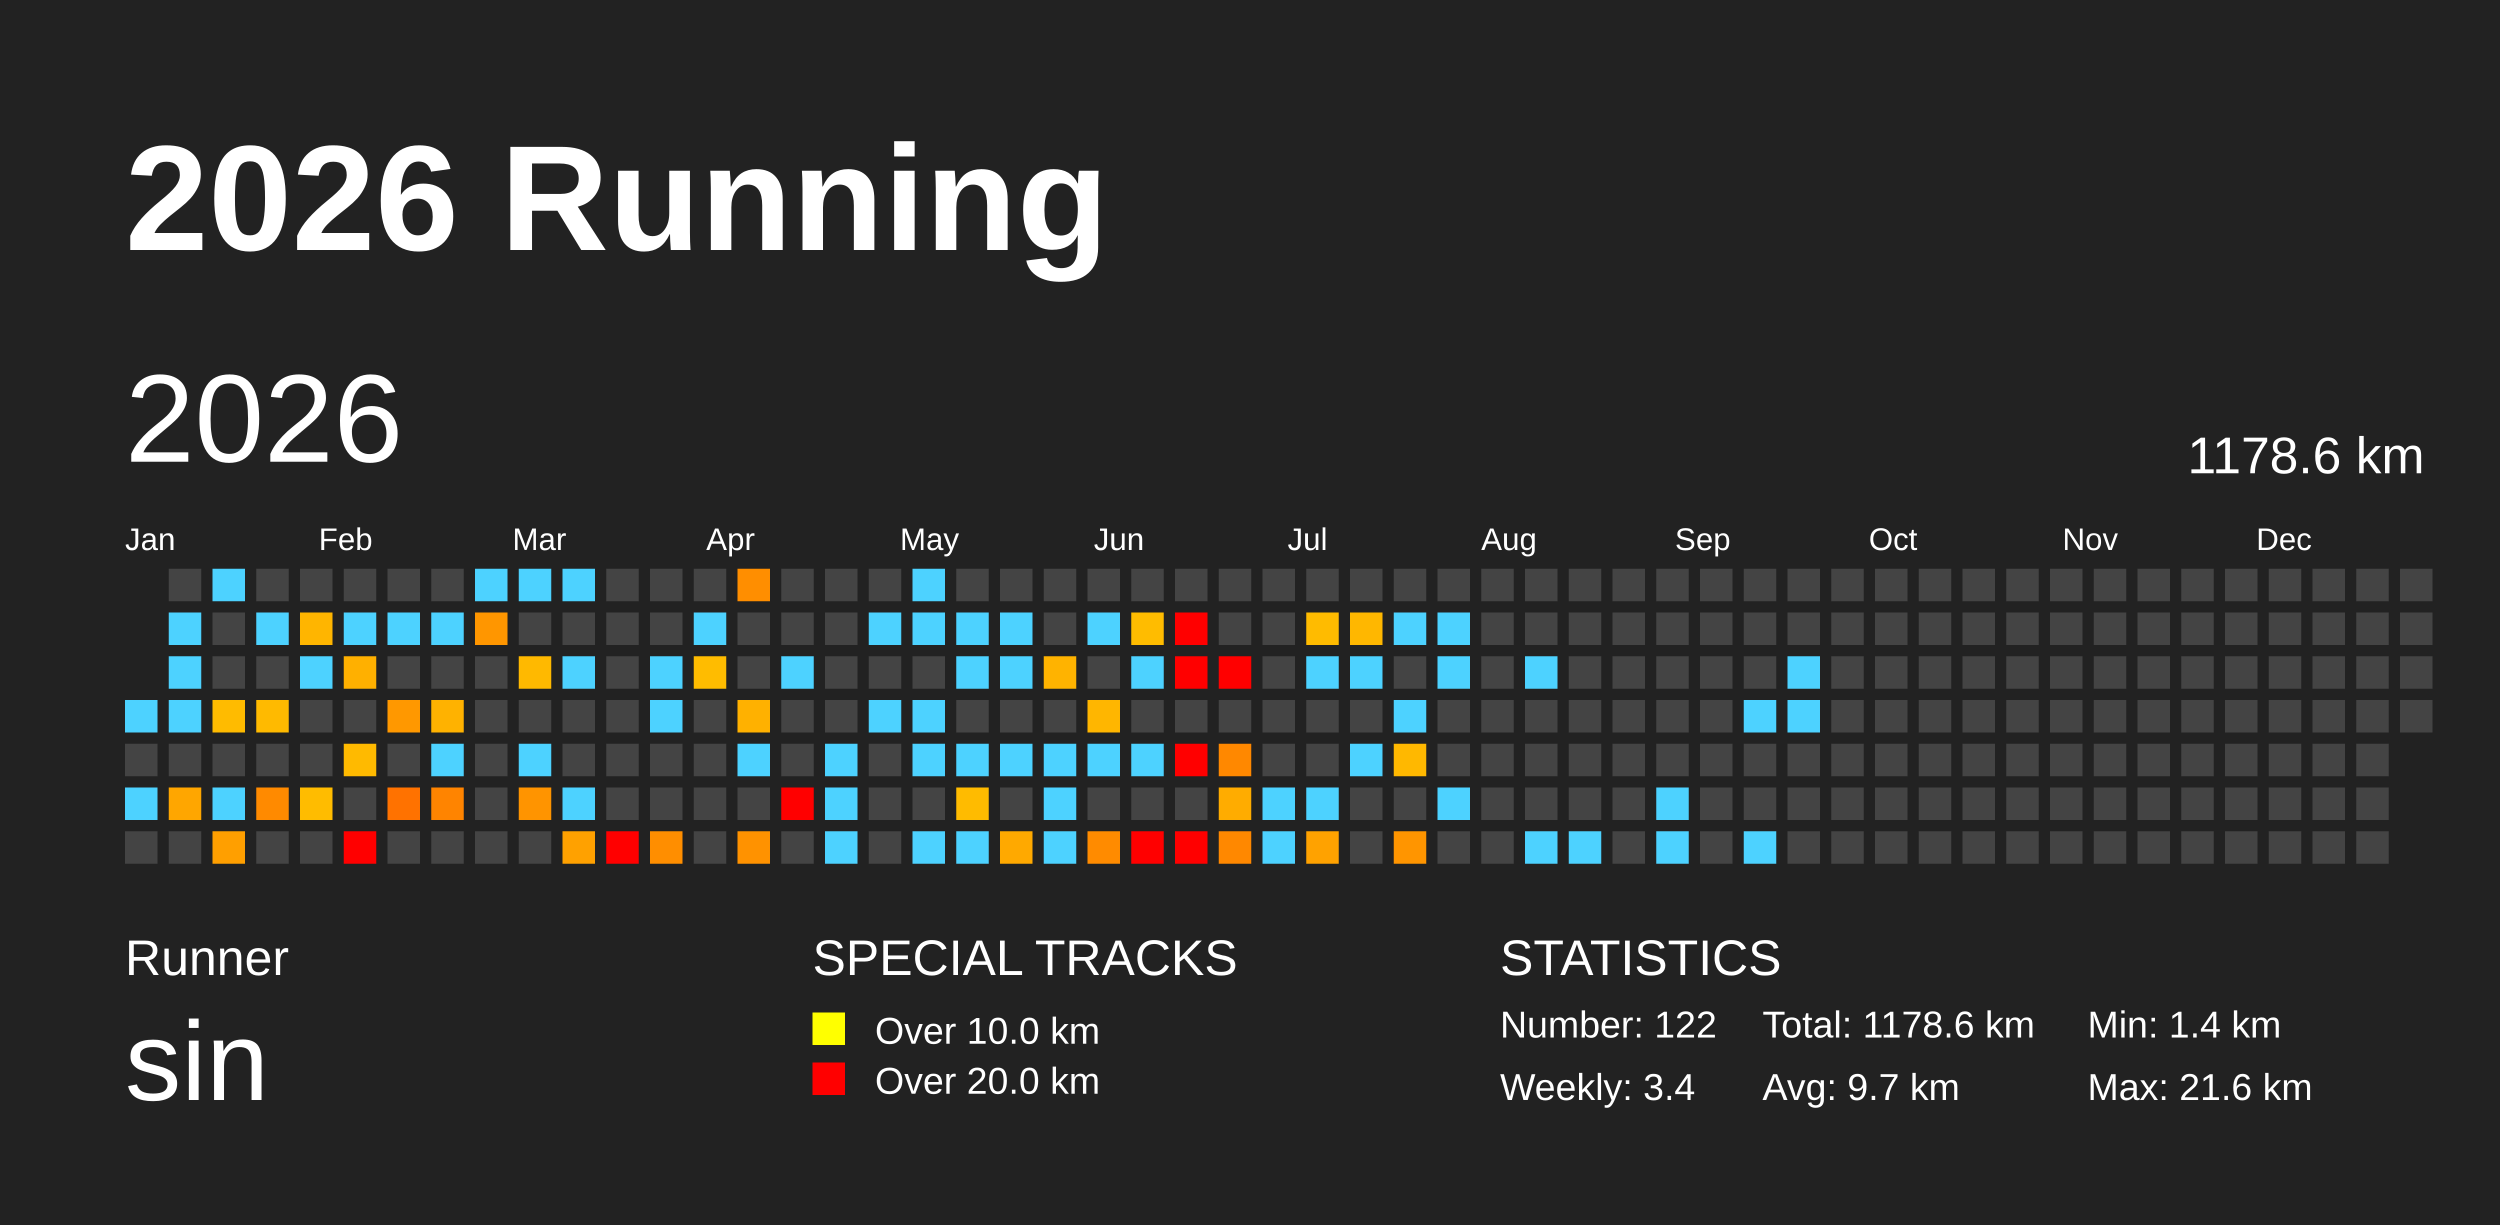
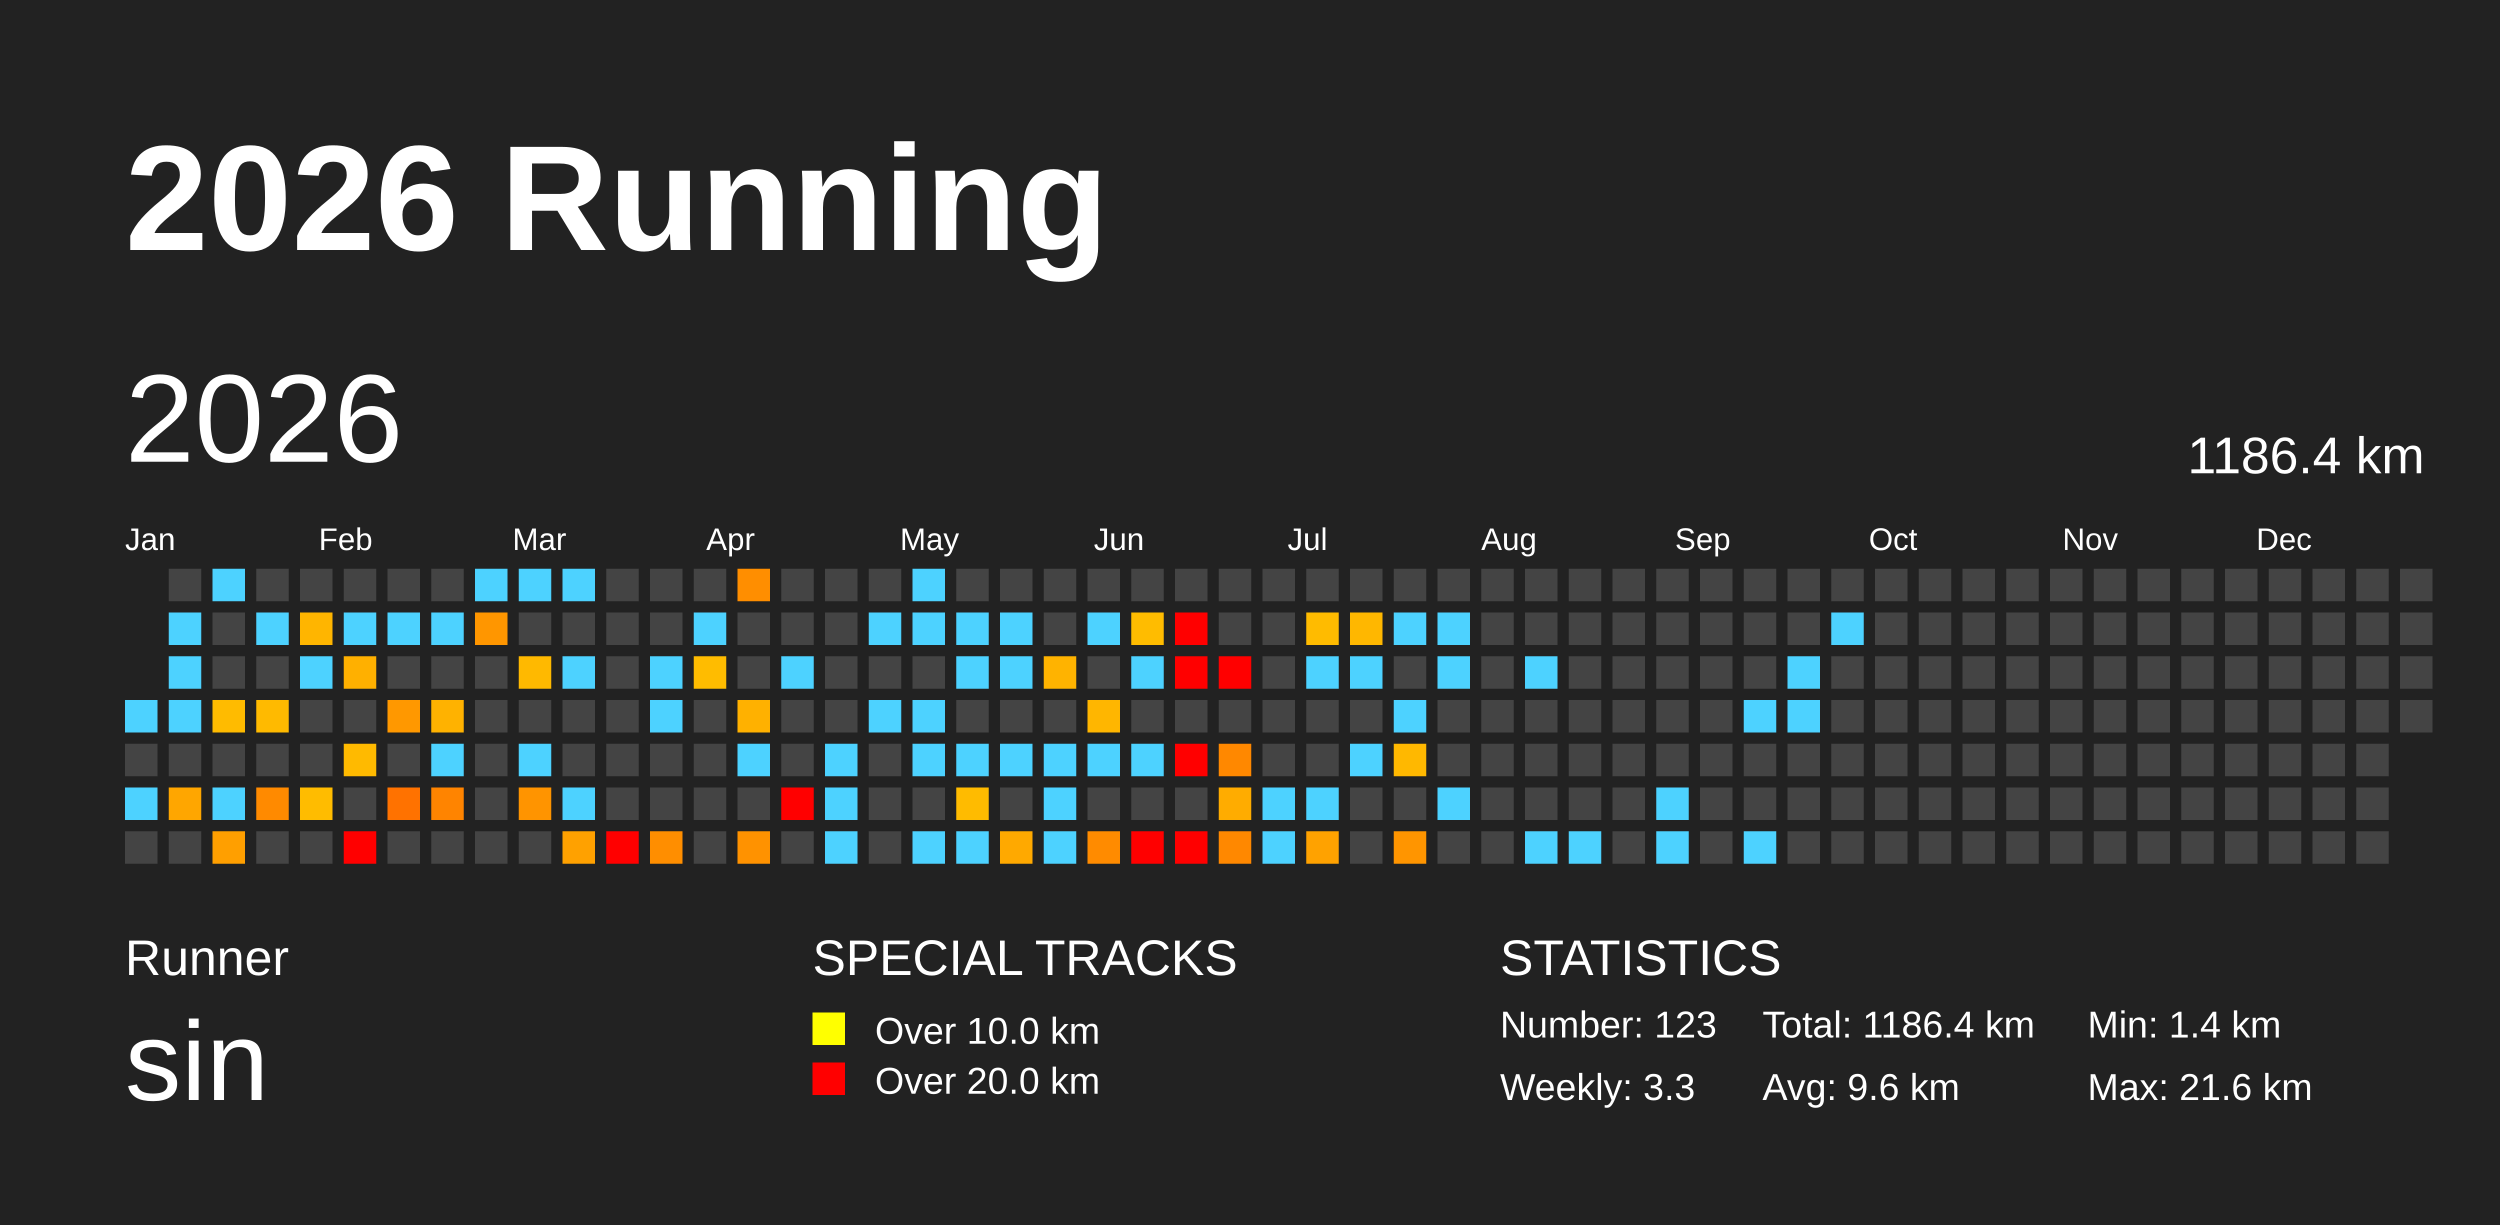
<svg xmlns="http://www.w3.org/2000/svg" baseProfile="full" height="98mm" version="1.1" viewBox="0,0,200,98" width="200mm">
  <defs />
  <rect fill="#222222" height="98" width="200" x="0" y="0" />
  <text fill="#FFFFFF" style="font-size:12px; font-family:Arial; font-weight:bold;" x="10" y="20">2026 Running</text>
  <text fill="#FFFFFF" style="font-size:4px; font-family:Arial" x="10" y="78">Runner</text>
  <text fill="#FFFFFF" style="font-size:9px; font-family:Arial" x="10" y="88">sin</text>
  <text fill="#FFFFFF" style="font-size:4px; font-family:Arial" x="65" y="78">SPECIAL TRACKS</text>
  <rect fill="yellow" height="2.6" width="2.6" x="65" y="81" />
  <text fill="#FFFFFF" style="font-size:3px; font-family:Arial" x="70" y="83.5">Over 10.0 km</text>
  <rect fill="red" height="2.6" width="2.6" x="65" y="85" />
  <text fill="#FFFFFF" style="font-size:3px; font-family:Arial" x="70" y="87.5">Over 20.0 km</text>
  <text fill="#FFFFFF" style="font-size:4px; font-family:Arial" x="120" y="78">STATISTICS</text>
-   <text fill="#FFFFFF" style="font-size:3px; font-family:Arial" x="120" y="83">Number: 122</text>
-   <text fill="#FFFFFF" style="font-size:3px; font-family:Arial" x="120" y="88">Weekly: 3.4</text>
-   <text fill="#FFFFFF" style="font-size:3px; font-family:Arial" x="141" y="83">Total: 1178.6 km</text>
-   <text fill="#FFFFFF" style="font-size:3px; font-family:Arial" x="141" y="88">Avg: 9.7 km</text>
+   <text fill="#FFFFFF" style="font-size:3px; font-family:Arial" x="120" y="83">Number: 123</text>
+   <text fill="#FFFFFF" style="font-size:3px; font-family:Arial" x="120" y="88">Weekly: 3.3</text>
+   <text fill="#FFFFFF" style="font-size:3px; font-family:Arial" x="141" y="83">Total: 1186.4 km</text>
+   <text fill="#FFFFFF" style="font-size:3px; font-family:Arial" x="141" y="88">Avg: 9.6 km</text>
  <text fill="#FFFFFF" style="font-size:3px; font-family:Arial" x="167" y="83">Min: 1.4 km</text>
  <text fill="#FFFFFF" style="font-size:3px; font-family:Arial" x="167" y="88">Max: 21.6 km</text>
  <text dominant-baseline="hanging" fill="#FFFFFF" style="font-size:10.0px; font-family:Arial;" x="10" y="30">2026</text>
-   <text dominant-baseline="hanging" fill="#FFFFFF" style="font-size:4.125px; font-family:Arial;" x="175" y="35">1178.6 km</text>
+   <text dominant-baseline="hanging" fill="#FFFFFF" style="font-size:4.125px; font-family:Arial;" x="175" y="35">1186.4 km</text>
  <text fill="#FFFFFF" style="font-size:2.5px; font-family:Arial" x="10.0" y="44">Jan</text>
  <text fill="#FFFFFF" style="font-size:2.5px; font-family:Arial" x="25.5" y="44">Feb</text>
  <text fill="#FFFFFF" style="font-size:2.5px; font-family:Arial" x="41.0" y="44">Mar</text>
  <text fill="#FFFFFF" style="font-size:2.5px; font-family:Arial" x="56.5" y="44">Apr</text>
  <text fill="#FFFFFF" style="font-size:2.5px; font-family:Arial" x="72.0" y="44">May</text>
  <text fill="#FFFFFF" style="font-size:2.5px; font-family:Arial" x="87.5" y="44">Jun</text>
  <text fill="#FFFFFF" style="font-size:2.5px; font-family:Arial" x="103.0" y="44">Jul</text>
  <text fill="#FFFFFF" style="font-size:2.5px; font-family:Arial" x="118.5" y="44">Aug</text>
  <text fill="#FFFFFF" style="font-size:2.5px; font-family:Arial" x="134.0" y="44">Sep</text>
  <text fill="#FFFFFF" style="font-size:2.5px; font-family:Arial" x="149.5" y="44">Oct</text>
  <text fill="#FFFFFF" style="font-size:2.5px; font-family:Arial" x="165.0" y="44">Nov</text>
  <text fill="#FFFFFF" style="font-size:2.5px; font-family:Arial" x="180.5" y="44">Dec</text>
  <rect fill="#4dd2ff" height="2.6" width="2.6" x="10.0" y="56.0" />
  <rect fill="#444444" height="2.6" width="2.6" x="10.0" y="59.5" />
  <rect fill="#4dd2ff" height="2.6" width="2.6" x="10.0" y="63.0" />
  <rect fill="#444444" height="2.6" width="2.6" x="10.0" y="66.5" />
  <rect fill="#444444" height="2.6" width="2.6" x="13.5" y="45.5" />
  <rect fill="#4dd2ff" height="2.6" width="2.6" x="13.5" y="49.0" />
  <rect fill="#4dd2ff" height="2.6" width="2.6" x="13.5" y="52.5" />
  <rect fill="#4dd2ff" height="2.6" width="2.6" x="13.5" y="56.0" />
  <rect fill="#444444" height="2.6" width="2.6" x="13.5" y="59.5" />
  <rect fill="#ffa600" height="2.6" width="2.6" x="13.5" y="63.0" />
  <rect fill="#444444" height="2.6" width="2.6" x="13.5" y="66.5" />
  <rect fill="#4dd2ff" height="2.6" width="2.6" x="17.0" y="45.5" />
  <rect fill="#444444" height="2.6" width="2.6" x="17.0" y="49.0" />
  <rect fill="#444444" height="2.6" width="2.6" x="17.0" y="52.5" />
  <rect fill="#ffbb00" height="2.6" width="2.6" x="17.0" y="56.0" />
  <rect fill="#444444" height="2.6" width="2.6" x="17.0" y="59.5" />
  <rect fill="#4dd2ff" height="2.6" width="2.6" x="17.0" y="63.0" />
  <rect fill="#ff9f00" height="2.6" width="2.6" x="17.0" y="66.5" />
  <rect fill="#444444" height="2.6" width="2.6" x="20.5" y="45.5" />
  <rect fill="#4dd2ff" height="2.6" width="2.6" x="20.5" y="49.0" />
  <rect fill="#444444" height="2.6" width="2.6" x="20.5" y="52.5" />
  <rect fill="#ffba00" height="2.6" width="2.6" x="20.5" y="56.0" />
  <rect fill="#444444" height="2.6" width="2.6" x="20.5" y="59.5" />
  <rect fill="#ff8a00" height="2.6" width="2.6" x="20.5" y="63.0" />
  <rect fill="#444444" height="2.6" width="2.6" x="20.5" y="66.5" />
  <rect fill="#444444" height="2.6" width="2.6" x="24.0" y="45.5" />
  <rect fill="#ffb500" height="2.6" width="2.6" x="24.0" y="49.0" />
  <rect fill="#4dd2ff" height="2.6" width="2.6" x="24.0" y="52.5" />
  <rect fill="#444444" height="2.6" width="2.6" x="24.0" y="56.0" />
  <rect fill="#444444" height="2.6" width="2.6" x="24.0" y="59.5" />
  <rect fill="#ffbc00" height="2.6" width="2.6" x="24.0" y="63.0" />
  <rect fill="#444444" height="2.6" width="2.6" x="24.0" y="66.5" />
  <rect fill="#444444" height="2.6" width="2.6" x="27.5" y="45.5" />
  <rect fill="#4dd2ff" height="2.6" width="2.6" x="27.5" y="49.0" />
  <rect fill="#ffb000" height="2.6" width="2.6" x="27.5" y="52.5" />
  <rect fill="#444444" height="2.6" width="2.6" x="27.5" y="56.0" />
  <rect fill="#ffba00" height="2.6" width="2.6" x="27.5" y="59.5" />
  <rect fill="#444444" height="2.6" width="2.6" x="27.5" y="63.0" />
  <rect fill="red" height="2.6" width="2.6" x="27.5" y="66.5" />
  <rect fill="#444444" height="2.6" width="2.6" x="31.0" y="45.5" />
  <rect fill="#4dd2ff" height="2.6" width="2.6" x="31.0" y="49.0" />
  <rect fill="#444444" height="2.6" width="2.6" x="31.0" y="52.5" />
  <rect fill="#ff9800" height="2.6" width="2.6" x="31.0" y="56.0" />
  <rect fill="#444444" height="2.6" width="2.6" x="31.0" y="59.5" />
  <rect fill="#ff7200" height="2.6" width="2.6" x="31.0" y="63.0" />
  <rect fill="#444444" height="2.6" width="2.6" x="31.0" y="66.5" />
  <rect fill="#444444" height="2.6" width="2.6" x="34.5" y="45.5" />
  <rect fill="#4dd2ff" height="2.6" width="2.6" x="34.5" y="49.0" />
  <rect fill="#444444" height="2.6" width="2.6" x="34.5" y="52.5" />
  <rect fill="#ffb200" height="2.6" width="2.6" x="34.5" y="56.0" />
  <rect fill="#4dd2ff" height="2.6" width="2.6" x="34.5" y="59.5" />
  <rect fill="#ff8400" height="2.6" width="2.6" x="34.5" y="63.0" />
  <rect fill="#444444" height="2.6" width="2.6" x="34.5" y="66.5" />
  <rect fill="#4dd2ff" height="2.6" width="2.6" x="38.0" y="45.5" />
  <rect fill="#ff9600" height="2.6" width="2.6" x="38.0" y="49.0" />
  <rect fill="#444444" height="2.6" width="2.6" x="38.0" y="52.5" />
  <rect fill="#444444" height="2.6" width="2.6" x="38.0" y="56.0" />
  <rect fill="#444444" height="2.6" width="2.6" x="38.0" y="59.5" />
  <rect fill="#444444" height="2.6" width="2.6" x="38.0" y="63.0" />
  <rect fill="#444444" height="2.6" width="2.6" x="38.0" y="66.5" />
  <rect fill="#4dd2ff" height="2.6" width="2.6" x="41.5" y="45.5" />
  <rect fill="#444444" height="2.6" width="2.6" x="41.5" y="49.0" />
  <rect fill="#ffb900" height="2.6" width="2.6" x="41.5" y="52.5" />
  <rect fill="#444444" height="2.6" width="2.6" x="41.5" y="56.0" />
  <rect fill="#4dd2ff" height="2.6" width="2.6" x="41.5" y="59.5" />
  <rect fill="#ff9400" height="2.6" width="2.6" x="41.5" y="63.0" />
  <rect fill="#444444" height="2.6" width="2.6" x="41.5" y="66.5" />
  <rect fill="#4dd2ff" height="2.6" width="2.6" x="45.0" y="45.5" />
  <rect fill="#444444" height="2.6" width="2.6" x="45.0" y="49.0" />
  <rect fill="#4dd2ff" height="2.6" width="2.6" x="45.0" y="52.5" />
  <rect fill="#444444" height="2.6" width="2.6" x="45.0" y="56.0" />
  <rect fill="#444444" height="2.6" width="2.6" x="45.0" y="59.5" />
  <rect fill="#4dd2ff" height="2.6" width="2.6" x="45.0" y="63.0" />
  <rect fill="#ffa100" height="2.6" width="2.6" x="45.0" y="66.5" />
  <rect fill="#444444" height="2.6" width="2.6" x="48.5" y="45.5" />
  <rect fill="#444444" height="2.6" width="2.6" x="48.5" y="49.0" />
  <rect fill="#444444" height="2.6" width="2.6" x="48.5" y="52.5" />
  <rect fill="#444444" height="2.6" width="2.6" x="48.5" y="56.0" />
  <rect fill="#444444" height="2.6" width="2.6" x="48.5" y="59.5" />
  <rect fill="#444444" height="2.6" width="2.6" x="48.5" y="63.0" />
  <rect fill="red" height="2.6" width="2.6" x="48.5" y="66.5" />
  <rect fill="#444444" height="2.6" width="2.6" x="52.0" y="45.5" />
  <rect fill="#444444" height="2.6" width="2.6" x="52.0" y="49.0" />
  <rect fill="#4dd2ff" height="2.6" width="2.6" x="52.0" y="52.5" />
  <rect fill="#4dd2ff" height="2.6" width="2.6" x="52.0" y="56.0" />
  <rect fill="#444444" height="2.6" width="2.6" x="52.0" y="59.5" />
  <rect fill="#444444" height="2.6" width="2.6" x="52.0" y="63.0" />
  <rect fill="#ff8e00" height="2.6" width="2.6" x="52.0" y="66.5" />
  <rect fill="#444444" height="2.6" width="2.6" x="55.5" y="45.5" />
  <rect fill="#4dd2ff" height="2.6" width="2.6" x="55.5" y="49.0" />
  <rect fill="#ffbc00" height="2.6" width="2.6" x="55.5" y="52.5" />
  <rect fill="#444444" height="2.6" width="2.6" x="55.5" y="56.0" />
  <rect fill="#444444" height="2.6" width="2.6" x="55.5" y="59.5" />
  <rect fill="#444444" height="2.6" width="2.6" x="55.5" y="63.0" />
  <rect fill="#444444" height="2.6" width="2.6" x="55.5" y="66.5" />
  <rect fill="#ff8e00" height="2.6" width="2.6" x="59.0" y="45.5" />
  <rect fill="#444444" height="2.6" width="2.6" x="59.0" y="49.0" />
  <rect fill="#444444" height="2.6" width="2.6" x="59.0" y="52.5" />
  <rect fill="#ffb100" height="2.6" width="2.6" x="59.0" y="56.0" />
  <rect fill="#4dd2ff" height="2.6" width="2.6" x="59.0" y="59.5" />
  <rect fill="#444444" height="2.6" width="2.6" x="59.0" y="63.0" />
  <rect fill="#ff9200" height="2.6" width="2.6" x="59.0" y="66.5" />
  <rect fill="#444444" height="2.6" width="2.6" x="62.5" y="45.5" />
  <rect fill="#444444" height="2.6" width="2.6" x="62.5" y="49.0" />
  <rect fill="#4dd2ff" height="2.6" width="2.6" x="62.5" y="52.5" />
  <rect fill="#444444" height="2.6" width="2.6" x="62.5" y="56.0" />
  <rect fill="#444444" height="2.6" width="2.6" x="62.5" y="59.5" />
  <rect fill="red" height="2.6" width="2.6" x="62.5" y="63.0" />
  <rect fill="#444444" height="2.6" width="2.6" x="62.5" y="66.5" />
  <rect fill="#444444" height="2.6" width="2.6" x="66.0" y="45.5" />
  <rect fill="#444444" height="2.6" width="2.6" x="66.0" y="49.0" />
  <rect fill="#444444" height="2.6" width="2.6" x="66.0" y="52.5" />
  <rect fill="#444444" height="2.6" width="2.6" x="66.0" y="56.0" />
  <rect fill="#4dd2ff" height="2.6" width="2.6" x="66.0" y="59.5" />
  <rect fill="#4dd2ff" height="2.6" width="2.6" x="66.0" y="63.0" />
  <rect fill="#4dd2ff" height="2.6" width="2.6" x="66.0" y="66.5" />
  <rect fill="#444444" height="2.6" width="2.6" x="69.5" y="45.5" />
  <rect fill="#4dd2ff" height="2.6" width="2.6" x="69.5" y="49.0" />
  <rect fill="#444444" height="2.6" width="2.6" x="69.5" y="52.5" />
  <rect fill="#4dd2ff" height="2.6" width="2.6" x="69.5" y="56.0" />
  <rect fill="#444444" height="2.6" width="2.6" x="69.5" y="59.5" />
  <rect fill="#444444" height="2.6" width="2.6" x="69.5" y="63.0" />
  <rect fill="#444444" height="2.6" width="2.6" x="69.5" y="66.5" />
  <rect fill="#4dd2ff" height="2.6" width="2.6" x="73.0" y="45.5" />
  <rect fill="#4dd2ff" height="2.6" width="2.6" x="73.0" y="49.0" />
  <rect fill="#444444" height="2.6" width="2.6" x="73.0" y="52.5" />
  <rect fill="#4dd2ff" height="2.6" width="2.6" x="73.0" y="56.0" />
  <rect fill="#4dd2ff" height="2.6" width="2.6" x="73.0" y="59.5" />
  <rect fill="#444444" height="2.6" width="2.6" x="73.0" y="63.0" />
  <rect fill="#4dd2ff" height="2.6" width="2.6" x="73.0" y="66.5" />
  <rect fill="#444444" height="2.6" width="2.6" x="76.5" y="45.5" />
  <rect fill="#4dd2ff" height="2.6" width="2.6" x="76.5" y="49.0" />
  <rect fill="#4dd2ff" height="2.6" width="2.6" x="76.5" y="52.5" />
  <rect fill="#444444" height="2.6" width="2.6" x="76.5" y="56.0" />
  <rect fill="#4dd2ff" height="2.6" width="2.6" x="76.5" y="59.5" />
  <rect fill="#ffbb00" height="2.6" width="2.6" x="76.5" y="63.0" />
  <rect fill="#4dd2ff" height="2.6" width="2.6" x="76.5" y="66.5" />
  <rect fill="#444444" height="2.6" width="2.6" x="80.0" y="45.5" />
  <rect fill="#4dd2ff" height="2.6" width="2.6" x="80.0" y="49.0" />
  <rect fill="#4dd2ff" height="2.6" width="2.6" x="80.0" y="52.5" />
  <rect fill="#444444" height="2.6" width="2.6" x="80.0" y="56.0" />
  <rect fill="#4dd2ff" height="2.6" width="2.6" x="80.0" y="59.5" />
  <rect fill="#444444" height="2.6" width="2.6" x="80.0" y="63.0" />
  <rect fill="#ffa900" height="2.6" width="2.6" x="80.0" y="66.5" />
  <rect fill="#444444" height="2.6" width="2.6" x="83.5" y="45.5" />
  <rect fill="#444444" height="2.6" width="2.6" x="83.5" y="49.0" />
  <rect fill="#ffb300" height="2.6" width="2.6" x="83.5" y="52.5" />
  <rect fill="#444444" height="2.6" width="2.6" x="83.5" y="56.0" />
  <rect fill="#4dd2ff" height="2.6" width="2.6" x="83.5" y="59.5" />
  <rect fill="#4dd2ff" height="2.6" width="2.6" x="83.5" y="63.0" />
  <rect fill="#4dd2ff" height="2.6" width="2.6" x="83.5" y="66.5" />
  <rect fill="#444444" height="2.6" width="2.6" x="87.0" y="45.5" />
  <rect fill="#4dd2ff" height="2.6" width="2.6" x="87.0" y="49.0" />
  <rect fill="#444444" height="2.6" width="2.6" x="87.0" y="52.5" />
  <rect fill="#ffb600" height="2.6" width="2.6" x="87.0" y="56.0" />
  <rect fill="#4dd2ff" height="2.6" width="2.6" x="87.0" y="59.5" />
  <rect fill="#444444" height="2.6" width="2.6" x="87.0" y="63.0" />
  <rect fill="#ff8b00" height="2.6" width="2.6" x="87.0" y="66.5" />
  <rect fill="#444444" height="2.6" width="2.6" x="90.5" y="45.5" />
  <rect fill="#ffbc00" height="2.6" width="2.6" x="90.5" y="49.0" />
  <rect fill="#4dd2ff" height="2.6" width="2.6" x="90.5" y="52.5" />
  <rect fill="#444444" height="2.6" width="2.6" x="90.5" y="56.0" />
  <rect fill="#4dd2ff" height="2.6" width="2.6" x="90.5" y="59.5" />
  <rect fill="#444444" height="2.6" width="2.6" x="90.5" y="63.0" />
  <rect fill="red" height="2.6" width="2.6" x="90.5" y="66.5" />
  <rect fill="#444444" height="2.6" width="2.6" x="94.0" y="45.5" />
  <rect fill="red" height="2.6" width="2.6" x="94.0" y="49.0" />
  <rect fill="red" height="2.6" width="2.6" x="94.0" y="52.5" />
  <rect fill="#444444" height="2.6" width="2.6" x="94.0" y="56.0" />
  <rect fill="red" height="2.6" width="2.6" x="94.0" y="59.5" />
  <rect fill="#444444" height="2.6" width="2.6" x="94.0" y="63.0" />
  <rect fill="red" height="2.6" width="2.6" x="94.0" y="66.5" />
  <rect fill="#444444" height="2.6" width="2.6" x="97.5" y="45.5" />
  <rect fill="#444444" height="2.6" width="2.6" x="97.5" y="49.0" />
  <rect fill="red" height="2.6" width="2.6" x="97.5" y="52.5" />
  <rect fill="#444444" height="2.6" width="2.6" x="97.5" y="56.0" />
  <rect fill="#ff8800" height="2.6" width="2.6" x="97.5" y="59.5" />
  <rect fill="#ffac00" height="2.6" width="2.6" x="97.5" y="63.0" />
  <rect fill="#ff8800" height="2.6" width="2.6" x="97.5" y="66.5" />
  <rect fill="#444444" height="2.6" width="2.6" x="101.0" y="45.5" />
  <rect fill="#444444" height="2.6" width="2.6" x="101.0" y="49.0" />
  <rect fill="#444444" height="2.6" width="2.6" x="101.0" y="52.5" />
  <rect fill="#444444" height="2.6" width="2.6" x="101.0" y="56.0" />
  <rect fill="#444444" height="2.6" width="2.6" x="101.0" y="59.5" />
  <rect fill="#4dd2ff" height="2.6" width="2.6" x="101.0" y="63.0" />
  <rect fill="#4dd2ff" height="2.6" width="2.6" x="101.0" y="66.5" />
  <rect fill="#444444" height="2.6" width="2.6" x="104.5" y="45.5" />
  <rect fill="#ffbb00" height="2.6" width="2.6" x="104.5" y="49.0" />
  <rect fill="#4dd2ff" height="2.6" width="2.6" x="104.5" y="52.5" />
  <rect fill="#444444" height="2.6" width="2.6" x="104.5" y="56.0" />
  <rect fill="#444444" height="2.6" width="2.6" x="104.5" y="59.5" />
  <rect fill="#4dd2ff" height="2.6" width="2.6" x="104.5" y="63.0" />
  <rect fill="#ffa200" height="2.6" width="2.6" x="104.5" y="66.5" />
  <rect fill="#444444" height="2.6" width="2.6" x="108.0" y="45.5" />
  <rect fill="#ffb700" height="2.6" width="2.6" x="108.0" y="49.0" />
  <rect fill="#4dd2ff" height="2.6" width="2.6" x="108.0" y="52.5" />
  <rect fill="#444444" height="2.6" width="2.6" x="108.0" y="56.0" />
  <rect fill="#4dd2ff" height="2.6" width="2.6" x="108.0" y="59.5" />
  <rect fill="#444444" height="2.6" width="2.6" x="108.0" y="63.0" />
  <rect fill="#444444" height="2.6" width="2.6" x="108.0" y="66.5" />
  <rect fill="#444444" height="2.6" width="2.6" x="111.5" y="45.5" />
  <rect fill="#4dd2ff" height="2.6" width="2.6" x="111.5" y="49.0" />
  <rect fill="#444444" height="2.6" width="2.6" x="111.5" y="52.5" />
  <rect fill="#4dd2ff" height="2.6" width="2.6" x="111.5" y="56.0" />
  <rect fill="#ffb800" height="2.6" width="2.6" x="111.5" y="59.5" />
  <rect fill="#444444" height="2.6" width="2.6" x="111.5" y="63.0" />
  <rect fill="#ff9500" height="2.6" width="2.6" x="111.5" y="66.5" />
  <rect fill="#444444" height="2.6" width="2.6" x="115.0" y="45.5" />
  <rect fill="#4dd2ff" height="2.6" width="2.6" x="115.0" y="49.0" />
  <rect fill="#4dd2ff" height="2.6" width="2.6" x="115.0" y="52.5" />
  <rect fill="#444444" height="2.6" width="2.6" x="115.0" y="56.0" />
  <rect fill="#444444" height="2.6" width="2.6" x="115.0" y="59.5" />
  <rect fill="#4dd2ff" height="2.6" width="2.6" x="115.0" y="63.0" />
  <rect fill="#444444" height="2.6" width="2.6" x="115.0" y="66.5" />
  <rect fill="#444444" height="2.6" width="2.6" x="118.5" y="45.5" />
  <rect fill="#444444" height="2.6" width="2.6" x="118.5" y="49.0" />
  <rect fill="#444444" height="2.6" width="2.6" x="118.5" y="52.5" />
  <rect fill="#444444" height="2.6" width="2.6" x="118.5" y="56.0" />
  <rect fill="#444444" height="2.6" width="2.6" x="118.5" y="59.5" />
  <rect fill="#444444" height="2.6" width="2.6" x="118.5" y="63.0" />
  <rect fill="#444444" height="2.6" width="2.6" x="118.5" y="66.5" />
  <rect fill="#444444" height="2.6" width="2.6" x="122.0" y="45.5" />
  <rect fill="#444444" height="2.6" width="2.6" x="122.0" y="49.0" />
  <rect fill="#4dd2ff" height="2.6" width="2.6" x="122.0" y="52.5" />
  <rect fill="#444444" height="2.6" width="2.6" x="122.0" y="56.0" />
  <rect fill="#444444" height="2.6" width="2.6" x="122.0" y="59.5" />
  <rect fill="#444444" height="2.6" width="2.6" x="122.0" y="63.0" />
  <rect fill="#4dd2ff" height="2.6" width="2.6" x="122.0" y="66.5" />
  <rect fill="#444444" height="2.6" width="2.6" x="125.5" y="45.5" />
  <rect fill="#444444" height="2.6" width="2.6" x="125.5" y="49.0" />
  <rect fill="#444444" height="2.6" width="2.6" x="125.5" y="52.5" />
  <rect fill="#444444" height="2.6" width="2.6" x="125.5" y="56.0" />
  <rect fill="#444444" height="2.6" width="2.6" x="125.5" y="59.5" />
  <rect fill="#444444" height="2.6" width="2.6" x="125.5" y="63.0" />
  <rect fill="#4dd2ff" height="2.6" width="2.6" x="125.5" y="66.5" />
  <rect fill="#444444" height="2.6" width="2.6" x="129.0" y="45.5" />
  <rect fill="#444444" height="2.6" width="2.6" x="129.0" y="49.0" />
  <rect fill="#444444" height="2.6" width="2.6" x="129.0" y="52.5" />
  <rect fill="#444444" height="2.6" width="2.6" x="129.0" y="56.0" />
  <rect fill="#444444" height="2.6" width="2.6" x="129.0" y="59.5" />
  <rect fill="#444444" height="2.6" width="2.6" x="129.0" y="63.0" />
  <rect fill="#444444" height="2.6" width="2.6" x="129.0" y="66.5" />
  <rect fill="#444444" height="2.6" width="2.6" x="132.5" y="45.5" />
  <rect fill="#444444" height="2.6" width="2.6" x="132.5" y="49.0" />
  <rect fill="#444444" height="2.6" width="2.6" x="132.5" y="52.5" />
  <rect fill="#444444" height="2.6" width="2.6" x="132.5" y="56.0" />
  <rect fill="#444444" height="2.6" width="2.6" x="132.5" y="59.5" />
  <rect fill="#4dd2ff" height="2.6" width="2.6" x="132.5" y="63.0" />
  <rect fill="#4dd2ff" height="2.6" width="2.6" x="132.5" y="66.5" />
  <rect fill="#444444" height="2.6" width="2.6" x="136.0" y="45.5" />
  <rect fill="#444444" height="2.6" width="2.6" x="136.0" y="49.0" />
  <rect fill="#444444" height="2.6" width="2.6" x="136.0" y="52.5" />
  <rect fill="#444444" height="2.6" width="2.6" x="136.0" y="56.0" />
  <rect fill="#444444" height="2.6" width="2.6" x="136.0" y="59.5" />
  <rect fill="#444444" height="2.6" width="2.6" x="136.0" y="63.0" />
  <rect fill="#444444" height="2.6" width="2.6" x="136.0" y="66.5" />
  <rect fill="#444444" height="2.6" width="2.6" x="139.5" y="45.5" />
  <rect fill="#444444" height="2.6" width="2.6" x="139.5" y="49.0" />
  <rect fill="#444444" height="2.6" width="2.6" x="139.5" y="52.5" />
  <rect fill="#4dd2ff" height="2.6" width="2.6" x="139.5" y="56.0" />
  <rect fill="#444444" height="2.6" width="2.6" x="139.5" y="59.5" />
  <rect fill="#444444" height="2.6" width="2.6" x="139.5" y="63.0" />
  <rect fill="#4dd2ff" height="2.6" width="2.6" x="139.5" y="66.5" />
  <rect fill="#444444" height="2.6" width="2.6" x="143.0" y="45.5" />
  <rect fill="#444444" height="2.6" width="2.6" x="143.0" y="49.0" />
  <rect fill="#4dd2ff" height="2.6" width="2.6" x="143.0" y="52.5" />
  <rect fill="#4dd2ff" height="2.6" width="2.6" x="143.0" y="56.0" />
  <rect fill="#444444" height="2.6" width="2.6" x="143.0" y="59.5" />
  <rect fill="#444444" height="2.6" width="2.6" x="143.0" y="63.0" />
  <rect fill="#444444" height="2.6" width="2.6" x="143.0" y="66.5" />
  <rect fill="#444444" height="2.6" width="2.6" x="146.5" y="45.5" />
-   <rect fill="#444444" height="2.6" width="2.6" x="146.5" y="49.0" />
+   <rect fill="#4dd2ff" height="2.6" width="2.6" x="146.5" y="49.0" />
  <rect fill="#444444" height="2.6" width="2.6" x="146.5" y="52.5" />
  <rect fill="#444444" height="2.6" width="2.6" x="146.5" y="56.0" />
  <rect fill="#444444" height="2.6" width="2.6" x="146.5" y="59.5" />
  <rect fill="#444444" height="2.6" width="2.6" x="146.5" y="63.0" />
  <rect fill="#444444" height="2.6" width="2.6" x="146.5" y="66.5" />
  <rect fill="#444444" height="2.6" width="2.6" x="150.0" y="45.5" />
  <rect fill="#444444" height="2.6" width="2.6" x="150.0" y="49.0" />
  <rect fill="#444444" height="2.6" width="2.6" x="150.0" y="52.5" />
  <rect fill="#444444" height="2.6" width="2.6" x="150.0" y="56.0" />
  <rect fill="#444444" height="2.6" width="2.6" x="150.0" y="59.5" />
  <rect fill="#444444" height="2.6" width="2.6" x="150.0" y="63.0" />
  <rect fill="#444444" height="2.6" width="2.6" x="150.0" y="66.5" />
  <rect fill="#444444" height="2.6" width="2.6" x="153.5" y="45.5" />
  <rect fill="#444444" height="2.6" width="2.6" x="153.5" y="49.0" />
  <rect fill="#444444" height="2.6" width="2.6" x="153.5" y="52.5" />
  <rect fill="#444444" height="2.6" width="2.6" x="153.5" y="56.0" />
  <rect fill="#444444" height="2.6" width="2.6" x="153.5" y="59.5" />
  <rect fill="#444444" height="2.6" width="2.6" x="153.5" y="63.0" />
  <rect fill="#444444" height="2.6" width="2.6" x="153.5" y="66.5" />
  <rect fill="#444444" height="2.6" width="2.6" x="157.0" y="45.5" />
  <rect fill="#444444" height="2.6" width="2.6" x="157.0" y="49.0" />
  <rect fill="#444444" height="2.6" width="2.6" x="157.0" y="52.5" />
  <rect fill="#444444" height="2.6" width="2.6" x="157.0" y="56.0" />
  <rect fill="#444444" height="2.6" width="2.6" x="157.0" y="59.5" />
  <rect fill="#444444" height="2.6" width="2.6" x="157.0" y="63.0" />
  <rect fill="#444444" height="2.6" width="2.6" x="157.0" y="66.5" />
  <rect fill="#444444" height="2.6" width="2.6" x="160.5" y="45.5" />
  <rect fill="#444444" height="2.6" width="2.6" x="160.5" y="49.0" />
  <rect fill="#444444" height="2.6" width="2.6" x="160.5" y="52.5" />
  <rect fill="#444444" height="2.6" width="2.6" x="160.5" y="56.0" />
  <rect fill="#444444" height="2.6" width="2.6" x="160.5" y="59.5" />
  <rect fill="#444444" height="2.6" width="2.6" x="160.5" y="63.0" />
  <rect fill="#444444" height="2.6" width="2.6" x="160.5" y="66.5" />
  <rect fill="#444444" height="2.6" width="2.6" x="164.0" y="45.5" />
  <rect fill="#444444" height="2.6" width="2.6" x="164.0" y="49.0" />
  <rect fill="#444444" height="2.6" width="2.6" x="164.0" y="52.5" />
  <rect fill="#444444" height="2.6" width="2.6" x="164.0" y="56.0" />
  <rect fill="#444444" height="2.6" width="2.6" x="164.0" y="59.5" />
  <rect fill="#444444" height="2.6" width="2.6" x="164.0" y="63.0" />
  <rect fill="#444444" height="2.6" width="2.6" x="164.0" y="66.5" />
  <rect fill="#444444" height="2.6" width="2.6" x="167.5" y="45.5" />
  <rect fill="#444444" height="2.6" width="2.6" x="167.5" y="49.0" />
  <rect fill="#444444" height="2.6" width="2.6" x="167.5" y="52.5" />
  <rect fill="#444444" height="2.6" width="2.6" x="167.5" y="56.0" />
  <rect fill="#444444" height="2.6" width="2.6" x="167.5" y="59.5" />
  <rect fill="#444444" height="2.6" width="2.6" x="167.5" y="63.0" />
  <rect fill="#444444" height="2.6" width="2.6" x="167.5" y="66.5" />
  <rect fill="#444444" height="2.6" width="2.6" x="171.0" y="45.5" />
  <rect fill="#444444" height="2.6" width="2.6" x="171.0" y="49.0" />
  <rect fill="#444444" height="2.6" width="2.6" x="171.0" y="52.5" />
  <rect fill="#444444" height="2.6" width="2.6" x="171.0" y="56.0" />
  <rect fill="#444444" height="2.6" width="2.6" x="171.0" y="59.5" />
  <rect fill="#444444" height="2.6" width="2.6" x="171.0" y="63.0" />
  <rect fill="#444444" height="2.6" width="2.6" x="171.0" y="66.5" />
  <rect fill="#444444" height="2.6" width="2.6" x="174.5" y="45.5" />
  <rect fill="#444444" height="2.6" width="2.6" x="174.5" y="49.0" />
  <rect fill="#444444" height="2.6" width="2.6" x="174.5" y="52.5" />
  <rect fill="#444444" height="2.6" width="2.6" x="174.5" y="56.0" />
  <rect fill="#444444" height="2.6" width="2.6" x="174.5" y="59.5" />
  <rect fill="#444444" height="2.6" width="2.6" x="174.5" y="63.0" />
  <rect fill="#444444" height="2.6" width="2.6" x="174.5" y="66.5" />
  <rect fill="#444444" height="2.6" width="2.6" x="178.0" y="45.5" />
  <rect fill="#444444" height="2.6" width="2.6" x="178.0" y="49.0" />
  <rect fill="#444444" height="2.6" width="2.6" x="178.0" y="52.5" />
  <rect fill="#444444" height="2.6" width="2.6" x="178.0" y="56.0" />
  <rect fill="#444444" height="2.6" width="2.6" x="178.0" y="59.5" />
  <rect fill="#444444" height="2.6" width="2.6" x="178.0" y="63.0" />
  <rect fill="#444444" height="2.6" width="2.6" x="178.0" y="66.5" />
  <rect fill="#444444" height="2.6" width="2.6" x="181.5" y="45.5" />
  <rect fill="#444444" height="2.6" width="2.6" x="181.5" y="49.0" />
  <rect fill="#444444" height="2.6" width="2.6" x="181.5" y="52.5" />
  <rect fill="#444444" height="2.6" width="2.6" x="181.5" y="56.0" />
  <rect fill="#444444" height="2.6" width="2.6" x="181.5" y="59.5" />
  <rect fill="#444444" height="2.6" width="2.6" x="181.5" y="63.0" />
  <rect fill="#444444" height="2.6" width="2.6" x="181.5" y="66.5" />
  <rect fill="#444444" height="2.6" width="2.6" x="185.0" y="45.5" />
  <rect fill="#444444" height="2.6" width="2.6" x="185.0" y="49.0" />
  <rect fill="#444444" height="2.6" width="2.6" x="185.0" y="52.5" />
  <rect fill="#444444" height="2.6" width="2.6" x="185.0" y="56.0" />
  <rect fill="#444444" height="2.6" width="2.6" x="185.0" y="59.5" />
  <rect fill="#444444" height="2.6" width="2.6" x="185.0" y="63.0" />
  <rect fill="#444444" height="2.6" width="2.6" x="185.0" y="66.5" />
  <rect fill="#444444" height="2.6" width="2.6" x="188.5" y="45.5" />
  <rect fill="#444444" height="2.6" width="2.6" x="188.5" y="49.0" />
  <rect fill="#444444" height="2.6" width="2.6" x="188.5" y="52.5" />
  <rect fill="#444444" height="2.6" width="2.6" x="188.5" y="56.0" />
  <rect fill="#444444" height="2.6" width="2.6" x="188.5" y="59.5" />
  <rect fill="#444444" height="2.6" width="2.6" x="188.5" y="63.0" />
  <rect fill="#444444" height="2.6" width="2.6" x="188.5" y="66.5" />
  <rect fill="#444444" height="2.6" width="2.6" x="192.0" y="45.5" />
  <rect fill="#444444" height="2.6" width="2.6" x="192.0" y="49.0" />
  <rect fill="#444444" height="2.6" width="2.6" x="192.0" y="52.5" />
  <rect fill="#444444" height="2.6" width="2.6" x="192.0" y="56.0" />
</svg>
